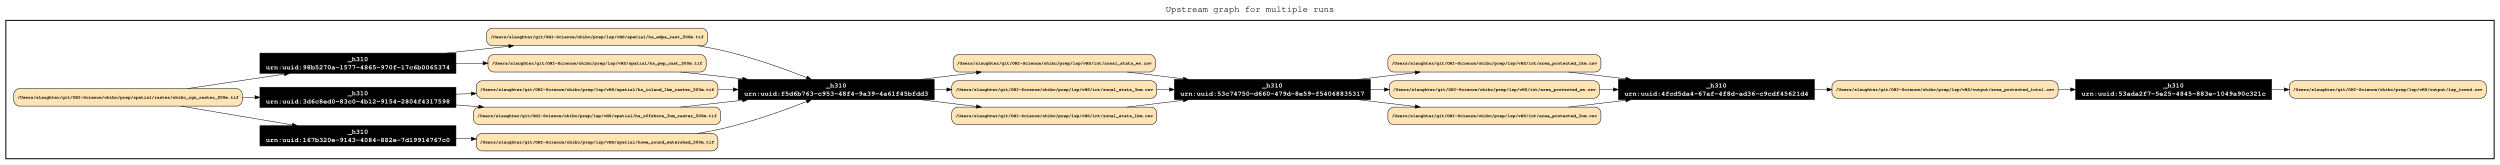
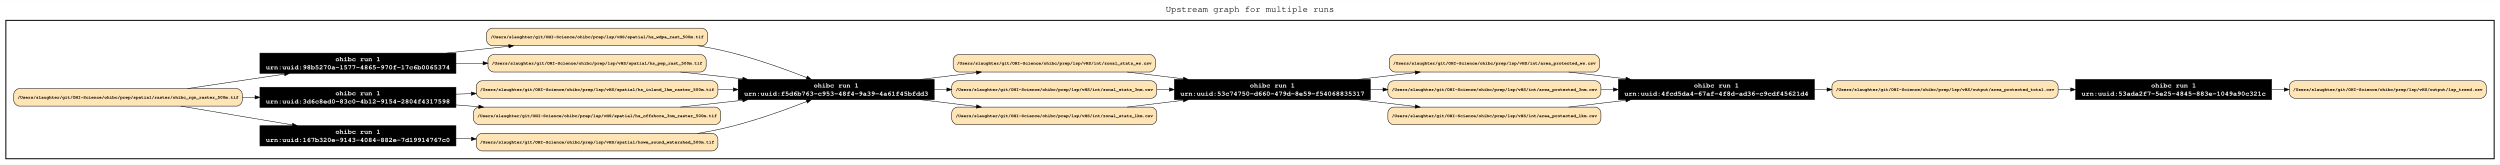
<svg xmlns="http://www.w3.org/2000/svg" width="5131pt" height="338pt" viewBox="0.00 0.00 5131.44 337.60">
  <g id="graph0" class="graph" transform="scale(1 1) rotate(0) translate(4 333.6)">
    <polygon fill="white" stroke="none" points="-4,4 -4,-333.6 5127.44,-333.6 5127.44,4 -4,4" />
    <text text-anchor="middle" x="2561.72" y="-309.4" font-family="Courier,monospace" font-size="18.00">Upstream graph for multiple runs</text>
    <g id="clust1" class="cluster">
      <polygon fill="none" stroke="black" stroke-width="2" points="8,-8 8,-292 5115.44,-292 5115.44,-8 8,-8" />
    </g>
    <g id="clust2" class="cluster">
      <polygon fill="none" stroke="white" stroke-width="2" points="16,-16 16,-284 5107.44,-284 5107.44,-16 16,-16" />
    </g>
    <g id="node1" class="node">
      <polygon fill="black" stroke="black" points="3317.91,-129.2 3317.91,-170.8 3720.25,-170.8 3720.25,-129.2 3317.91,-129.2" />
-       <text text-anchor="middle" x="3519.08" y="-154.2" font-family="Courier,monospace" font-weight="bold" font-size="14.00" fill="white">_h310 </text>
+       <text text-anchor="middle" x="3519.08" y="-154.2" font-family="Courier,monospace" font-weight="bold" font-size="14.00" fill="white">ohibc run 1 </text>
      <text text-anchor="middle" x="3519.08" y="-137.4" font-family="Courier,monospace" font-weight="bold" font-size="14.00" fill="white"> urn:uuid:4fcd5da4-67af-4f8d-ad36-c9cdf45621d4</text>
    </g>
-     <g id="node11" class="node">
+     <g id="node13" class="node">
      <path fill="#ffe4b5" stroke="black" d="M4208.44,-168C4208.44,-168 3768.18,-168 3768.18,-168 3762.18,-168 3756.18,-162 3756.18,-156 3756.18,-156 3756.18,-144 3756.18,-144 3756.18,-138 3762.18,-132 3768.18,-132 3768.18,-132 4208.44,-132 4208.44,-132 4214.44,-132 4220.44,-138 4220.44,-144 4220.44,-144 4220.44,-156 4220.44,-156 4220.44,-162 4214.44,-168 4208.44,-168" />
      <text text-anchor="middle" x="3988.31" y="-147.3" font-family="Courier,monospace" font-weight="bold" font-size="9.00">/Users/slaughter/git/OHI-Science/ohibc/prep/lsp/vHS/output/area_protected_total.csv</text>
    </g>
-     <g id="edge19" class="edge">
+     <g id="edge20" class="edge">
      <path fill="none" stroke="black" d="M3720.26,-150C3728.81,-150 3737.41,-150 3746.03,-150" />
      <polygon fill="black" stroke="black" points="3746.15,-153.5 3756.15,-150 3746.15,-146.5 3746.15,-153.5" />
    </g>
    <g id="node2" class="node">
      <polygon fill="black" stroke="black" points="2406.45,-129.2 2406.45,-170.8 2808.78,-170.8 2808.78,-129.2 2406.45,-129.2" />
-       <text text-anchor="middle" x="2607.61" y="-154.2" font-family="Courier,monospace" font-weight="bold" font-size="14.00" fill="white">_h310 </text>
+       <text text-anchor="middle" x="2607.61" y="-154.2" font-family="Courier,monospace" font-weight="bold" font-size="14.00" fill="white">ohibc run 1 </text>
      <text text-anchor="middle" x="2607.61" y="-137.4" font-family="Courier,monospace" font-weight="bold" font-size="14.00" fill="white"> urn:uuid:53c74750-d660-479d-8e59-f54068835317</text>
    </g>
-     <g id="node12" class="node">
+     <g id="node8" class="node">
      <path fill="#ffe4b5" stroke="black" d="M3269.98,-114C3269.98,-114 2856.72,-114 2856.72,-114 2850.72,-114 2844.72,-108 2844.72,-102 2844.72,-102 2844.72,-90 2844.72,-90 2844.72,-84 2850.72,-78 2856.72,-78 2856.72,-78 3269.98,-78 3269.98,-78 3275.98,-78 3281.98,-84 3281.98,-90 3281.98,-90 3281.98,-102 3281.98,-102 3281.98,-108 3275.98,-114 3269.98,-114" />
-       <text text-anchor="middle" x="3063.35" y="-93.3" font-family="Courier,monospace" font-weight="bold" font-size="9.00">/Users/slaughter/git/OHI-Science/ohibc/prep/lsp/vHS/int/area_protected_3nm.csv</text>
-     </g>
-     <g id="edge20" class="edge">
+       <text text-anchor="middle" x="3063.35" y="-93.3" font-family="Courier,monospace" font-weight="bold" font-size="9.00">/Users/slaughter/git/OHI-Science/ohibc/prep/lsp/vHS/int/area_protected_1km.csv</text>
+     </g>
+     <g id="edge16" class="edge">
      <path fill="none" stroke="black" d="M2783.39,-129.199C2822,-124.604 2862.75,-119.755 2900.81,-115.225" />
      <polygon fill="black" stroke="black" points="2901.43,-118.676 2910.94,-114.019 2900.6,-111.725 2901.43,-118.676" />
    </g>
-     <g id="node15" class="node">
-       <path fill="#ffe4b5" stroke="black" d="M3267.08,-168C3267.08,-168 2859.62,-168 2859.62,-168 2853.62,-168 2847.62,-162 2847.62,-156 2847.62,-156 2847.62,-144 2847.62,-144 2847.62,-138 2853.62,-132 2859.62,-132 2859.62,-132 3267.08,-132 3267.08,-132 3273.08,-132 3279.08,-138 3279.08,-144 3279.08,-144 3279.08,-156 3279.08,-156 3279.08,-162 3273.08,-168 3267.08,-168" />
-       <text text-anchor="middle" x="3063.35" y="-147.3" font-family="Courier,monospace" font-weight="bold" font-size="9.00">/Users/slaughter/git/OHI-Science/ohibc/prep/lsp/vHS/int/area_protected_ws.csv</text>
-     </g>
-     <g id="edge23" class="edge">
-       <path fill="none" stroke="black" d="M2808.95,-150C2818.36,-150 2827.84,-150 2837.31,-150" />
-       <polygon fill="black" stroke="black" points="2837.58,-153.5 2847.58,-150 2837.58,-146.5 2837.58,-153.5" />
-     </g>
-     <g id="node20" class="node">
-       <path fill="#ffe4b5" stroke="black" d="M3269.98,-222C3269.98,-222 2856.72,-222 2856.72,-222 2850.72,-222 2844.72,-216 2844.72,-210 2844.72,-210 2844.72,-198 2844.72,-198 2844.72,-192 2850.72,-186 2856.72,-186 2856.72,-186 3269.98,-186 3269.98,-186 3275.98,-186 3281.98,-192 3281.98,-198 3281.98,-198 3281.98,-210 3281.98,-210 3281.98,-216 3275.98,-222 3269.98,-222" />
-       <text text-anchor="middle" x="3063.35" y="-201.3" font-family="Courier,monospace" font-weight="bold" font-size="9.00">/Users/slaughter/git/OHI-Science/ohibc/prep/lsp/vHS/int/area_protected_1km.csv</text>
-     </g>
-     <g id="edge28" class="edge">
+     <g id="node14" class="node">
+       <path fill="#ffe4b5" stroke="black" d="M3269.98,-168C3269.98,-168 2856.72,-168 2856.72,-168 2850.72,-168 2844.72,-162 2844.72,-156 2844.72,-156 2844.72,-144 2844.72,-144 2844.72,-138 2850.72,-132 2856.72,-132 2856.72,-132 3269.98,-132 3269.98,-132 3275.98,-132 3281.98,-138 3281.98,-144 3281.98,-144 3281.98,-156 3281.98,-156 3281.98,-162 3275.98,-168 3269.98,-168" />
+       <text text-anchor="middle" x="3063.35" y="-147.3" font-family="Courier,monospace" font-weight="bold" font-size="9.00">/Users/slaughter/git/OHI-Science/ohibc/prep/lsp/vHS/int/area_protected_3nm.csv</text>
+     </g>
+     <g id="edge21" class="edge">
+       <path fill="none" stroke="black" d="M2808.95,-150C2817.48,-150 2826.06,-150 2834.65,-150" />
+       <polygon fill="black" stroke="black" points="2834.72,-153.5 2844.72,-150 2834.72,-146.5 2834.72,-153.5" />
+     </g>
+     <g id="node17" class="node">
+       <path fill="#ffe4b5" stroke="black" d="M3267.08,-222C3267.08,-222 2859.62,-222 2859.62,-222 2853.62,-222 2847.62,-216 2847.62,-210 2847.62,-210 2847.62,-198 2847.62,-198 2847.62,-192 2853.62,-186 2859.62,-186 2859.62,-186 3267.08,-186 3267.08,-186 3273.08,-186 3279.08,-192 3279.08,-198 3279.08,-198 3279.08,-210 3279.08,-210 3279.08,-216 3273.08,-222 3267.08,-222" />
+       <text text-anchor="middle" x="3063.35" y="-201.3" font-family="Courier,monospace" font-weight="bold" font-size="9.00">/Users/slaughter/git/OHI-Science/ohibc/prep/lsp/vHS/int/area_protected_ws.csv</text>
+     </g>
+     <g id="edge24" class="edge">
      <path fill="none" stroke="black" d="M2783.39,-170.801C2822,-175.396 2862.75,-180.245 2900.81,-184.775" />
      <polygon fill="black" stroke="black" points="2900.6,-188.275 2910.94,-185.981 2901.43,-181.324 2900.6,-188.275" />
    </g>
    <g id="node3" class="node">
      <polygon fill="black" stroke="black" points="1511.18,-129.2 1511.18,-170.8 1913.51,-170.8 1913.51,-129.2 1511.18,-129.2" />
-       <text text-anchor="middle" x="1712.35" y="-154.2" font-family="Courier,monospace" font-weight="bold" font-size="14.00" fill="white">_h310 </text>
+       <text text-anchor="middle" x="1712.35" y="-154.2" font-family="Courier,monospace" font-weight="bold" font-size="14.00" fill="white">ohibc run 1 </text>
      <text text-anchor="middle" x="1712.35" y="-137.4" font-family="Courier,monospace" font-weight="bold" font-size="14.00" fill="white"> urn:uuid:f5d6b763-c953-48f4-9a39-4a61f45bfdd3</text>
    </g>
-     <g id="node8" class="node">
+     <g id="node10" class="node">
      <path fill="#ffe4b5" stroke="black" d="M2358.41,-114C2358.41,-114 1961.55,-114 1961.55,-114 1955.55,-114 1949.55,-108 1949.55,-102 1949.55,-102 1949.55,-90 1949.55,-90 1949.55,-84 1955.55,-78 1961.55,-78 1961.55,-78 2358.41,-78 2358.41,-78 2364.41,-78 2370.41,-84 2370.41,-90 2370.41,-90 2370.41,-102 2370.41,-102 2370.41,-108 2364.41,-114 2358.41,-114" />
      <text text-anchor="middle" x="2159.98" y="-93.3" font-family="Courier,monospace" font-weight="bold" font-size="9.00">/Users/slaughter/git/OHI-Science/ohibc/prep/lsp/vHS/int/zonal_stats_1km.csv</text>
    </g>
-     <g id="edge16" class="edge">
+     <g id="edge17" class="edge">
      <path fill="none" stroke="black" d="M1885,-129.199C1922.93,-124.604 1962.94,-119.755 2000.32,-115.225" />
      <polygon fill="black" stroke="black" points="2000.77,-118.696 2010.28,-114.019 1999.93,-111.747 2000.77,-118.696" />
    </g>
-     <g id="node13" class="node">
+     <g id="node15" class="node">
      <path fill="#ffe4b5" stroke="black" d="M2358.41,-168C2358.41,-168 1961.55,-168 1961.55,-168 1955.55,-168 1949.55,-162 1949.55,-156 1949.55,-156 1949.55,-144 1949.55,-144 1949.55,-138 1955.55,-132 1961.55,-132 1961.55,-132 2358.41,-132 2358.41,-132 2364.41,-132 2370.41,-138 2370.41,-144 2370.41,-144 2370.41,-156 2370.41,-156 2370.41,-162 2364.41,-168 2358.41,-168" />
      <text text-anchor="middle" x="2159.98" y="-147.3" font-family="Courier,monospace" font-weight="bold" font-size="9.00">/Users/slaughter/git/OHI-Science/ohibc/prep/lsp/vHS/int/zonal_stats_3nm.csv</text>
    </g>
-     <g id="edge21" class="edge">
+     <g id="edge22" class="edge">
      <path fill="none" stroke="black" d="M1913.68,-150C1922.23,-150 1930.84,-150 1939.43,-150" />
      <polygon fill="black" stroke="black" points="1939.52,-153.5 1949.52,-150 1939.52,-146.5 1939.52,-153.5" />
    </g>
-     <g id="node16" class="node">
+     <g id="node18" class="node">
      <path fill="#ffe4b5" stroke="black" d="M2355.51,-222C2355.51,-222 1964.45,-222 1964.45,-222 1958.45,-222 1952.45,-216 1952.45,-210 1952.45,-210 1952.45,-198 1952.45,-198 1952.45,-192 1958.45,-186 1964.45,-186 1964.45,-186 2355.51,-186 2355.51,-186 2361.51,-186 2367.51,-192 2367.51,-198 2367.51,-198 2367.51,-210 2367.51,-210 2367.51,-216 2361.51,-222 2355.51,-222" />
      <text text-anchor="middle" x="2159.98" y="-201.3" font-family="Courier,monospace" font-weight="bold" font-size="9.00">/Users/slaughter/git/OHI-Science/ohibc/prep/lsp/vHS/int/zonal_stats_ws.csv</text>
    </g>
-     <g id="edge24" class="edge">
+     <g id="edge25" class="edge">
      <path fill="none" stroke="black" d="M1885,-170.801C1922.93,-175.396 1962.94,-180.245 2000.32,-184.775" />
      <polygon fill="black" stroke="black" points="1999.93,-188.253 2010.28,-185.981 2000.77,-181.304 1999.93,-188.253" />
    </g>
    <g id="node4" class="node">
      <polygon fill="black" stroke="black" points="529.524,-34.2 529.524,-75.8 931.86,-75.8 931.86,-34.2 529.524,-34.2" />
-       <text text-anchor="middle" x="730.692" y="-59.2" font-family="Courier,monospace" font-weight="bold" font-size="14.00" fill="white">_h310 </text>
+       <text text-anchor="middle" x="730.692" y="-59.2" font-family="Courier,monospace" font-weight="bold" font-size="14.00" fill="white">ohibc run 1 </text>
      <text text-anchor="middle" x="730.692" y="-42.4" font-family="Courier,monospace" font-weight="bold" font-size="14.00" fill="white"> urn:uuid:167b320e-9143-4084-882e-7d19914767c0</text>
    </g>
-     <g id="node14" class="node">
+     <g id="node16" class="node">
      <path fill="#ffe4b5" stroke="black" d="M1457.54,-60C1457.54,-60 985.499,-60 985.499,-60 979.499,-60 973.499,-54 973.499,-48 973.499,-48 973.499,-36 973.499,-36 973.499,-30 979.499,-24 985.499,-24 985.499,-24 1457.54,-24 1457.54,-24 1463.54,-24 1469.54,-30 1469.54,-36 1469.54,-36 1469.54,-48 1469.54,-48 1469.54,-54 1463.54,-60 1457.54,-60" />
      <text text-anchor="middle" x="1221.52" y="-39.3" font-family="Courier,monospace" font-weight="bold" font-size="9.00">/Users/slaughter/git/OHI-Science/ohibc/prep/lsp/vHS/spatial/howe_sound_watershed_500m.tif</text>
    </g>
-     <g id="edge22" class="edge">
+     <g id="edge23" class="edge">
      <path fill="none" stroke="black" d="M931.927,-49.675C942.317,-49.399 952.817,-49.119 963.349,-48.839" />
      <polygon fill="black" stroke="black" points="963.551,-52.335 973.454,-48.571 963.364,-45.338 963.551,-52.335" />
    </g>
    <g id="node5" class="node">
      <polygon fill="black" stroke="black" points="529.524,-113.2 529.524,-154.8 931.86,-154.8 931.86,-113.2 529.524,-113.2" />
-       <text text-anchor="middle" x="730.692" y="-138.2" font-family="Courier,monospace" font-weight="bold" font-size="14.00" fill="white">_h310 </text>
+       <text text-anchor="middle" x="730.692" y="-138.2" font-family="Courier,monospace" font-weight="bold" font-size="14.00" fill="white">ohibc run 1 </text>
      <text text-anchor="middle" x="730.692" y="-121.4" font-family="Courier,monospace" font-weight="bold" font-size="14.00" fill="white"> urn:uuid:3d6c8ed0-83c0-4b12-9154-2804f4317598</text>
    </g>
-     <g id="node10" class="node">
+     <g id="node12" class="node">
      <path fill="#ffe4b5" stroke="black" d="M1463.34,-114C1463.34,-114 979.701,-114 979.701,-114 973.701,-114 967.701,-108 967.701,-102 967.701,-102 967.701,-90 967.701,-90 967.701,-84 973.701,-78 979.701,-78 979.701,-78 1463.34,-78 1463.34,-78 1469.34,-78 1475.34,-84 1475.34,-90 1475.34,-90 1475.34,-102 1475.34,-102 1475.34,-108 1469.34,-114 1463.34,-114" />
      <text text-anchor="middle" x="1221.52" y="-93.3" font-family="Courier,monospace" font-weight="bold" font-size="9.00">/Users/slaughter/git/OHI-Science/ohibc/prep/lsp/vHS/spatial/hs_offshore_3nm_raster_500m.tif</text>
    </g>
-     <g id="edge18" class="edge">
+     <g id="edge19" class="edge">
      <path fill="none" stroke="black" d="M931.927,-118.434C947.284,-117.241 962.881,-116.028 978.465,-114.817" />
      <polygon fill="black" stroke="black" points="979.003,-118.285 988.702,-114.021 978.46,-111.306 979.003,-118.285" />
    </g>
-     <g id="node19" class="node">
+     <g id="node21" class="node">
      <path fill="#ffe4b5" stroke="black" d="M1457.54,-168C1457.54,-168 985.499,-168 985.499,-168 979.499,-168 973.499,-162 973.499,-156 973.499,-156 973.499,-144 973.499,-144 973.499,-138 979.499,-132 985.499,-132 985.499,-132 1457.54,-132 1457.54,-132 1463.54,-132 1469.54,-138 1469.54,-144 1469.54,-144 1469.54,-156 1469.54,-156 1469.54,-162 1463.54,-168 1457.54,-168" />
      <text text-anchor="middle" x="1221.52" y="-147.3" font-family="Courier,monospace" font-weight="bold" font-size="9.00">/Users/slaughter/git/OHI-Science/ohibc/prep/lsp/vHS/spatial/hs_inland_1km_raster_500m.tif</text>
    </g>
-     <g id="edge27" class="edge">
+     <g id="edge28" class="edge">
      <path fill="none" stroke="black" d="M931.927,-140.554C942.317,-140.894 952.817,-141.238 963.349,-141.582" />
      <polygon fill="black" stroke="black" points="963.345,-145.084 973.454,-141.913 963.574,-138.088 963.345,-145.084" />
    </g>
    <g id="node6" class="node">
      <polygon fill="black" stroke="black" points="529.524,-183.2 529.524,-224.8 931.86,-224.8 931.86,-183.2 529.524,-183.2" />
-       <text text-anchor="middle" x="730.692" y="-208.2" font-family="Courier,monospace" font-weight="bold" font-size="14.00" fill="white">_h310 </text>
+       <text text-anchor="middle" x="730.692" y="-208.2" font-family="Courier,monospace" font-weight="bold" font-size="14.00" fill="white">ohibc run 1 </text>
      <text text-anchor="middle" x="730.692" y="-191.4" font-family="Courier,monospace" font-weight="bold" font-size="14.00" fill="white"> urn:uuid:98b5270a-1577-4865-970f-17c6b0065374</text>
    </g>
-     <g id="node9" class="node">
+     <g id="node11" class="node">
      <path fill="#ffe4b5" stroke="black" d="M1433.45,-222C1433.45,-222 1009.59,-222 1009.59,-222 1003.59,-222 997.591,-216 997.591,-210 997.591,-210 997.591,-198 997.591,-198 997.591,-192 1003.59,-186 1009.59,-186 1009.59,-186 1433.45,-186 1433.45,-186 1439.45,-186 1445.45,-192 1445.45,-198 1445.45,-198 1445.45,-210 1445.45,-210 1445.45,-216 1439.45,-222 1433.45,-222" />
      <text text-anchor="middle" x="1221.52" y="-201.3" font-family="Courier,monospace" font-weight="bold" font-size="9.00">/Users/slaughter/git/OHI-Science/ohibc/prep/lsp/vHS/spatial/hs_pep_rast_500m.tif</text>
    </g>
-     <g id="edge17" class="edge">
+     <g id="edge18" class="edge">
      <path fill="none" stroke="black" d="M931.927,-204C950.254,-204 968.923,-204 987.505,-204" />
      <polygon fill="black" stroke="black" points="987.513,-207.5 997.513,-204 987.512,-200.5 987.513,-207.5" />
    </g>
-     <g id="node17" class="node">
+     <g id="node19" class="node">
      <path fill="#ffe4b5" stroke="black" d="M1436.35,-276C1436.35,-276 1006.69,-276 1006.69,-276 1000.69,-276 994.692,-270 994.692,-264 994.692,-264 994.692,-252 994.692,-252 994.692,-246 1000.69,-240 1006.69,-240 1006.69,-240 1436.35,-240 1436.35,-240 1442.35,-240 1448.35,-246 1448.35,-252 1448.35,-252 1448.35,-264 1448.35,-264 1448.35,-270 1442.35,-276 1436.35,-276" />
      <text text-anchor="middle" x="1221.52" y="-255.3" font-family="Courier,monospace" font-weight="bold" font-size="9.00">/Users/slaughter/git/OHI-Science/ohibc/prep/lsp/vHS/spatial/hs_wdpa_rast_500m.tif</text>
    </g>
-     <g id="edge25" class="edge">
+     <g id="edge26" class="edge">
      <path fill="none" stroke="black" d="M912.517,-224.811C931.205,-226.92 949.914,-229.015 967.86,-231 991.271,-233.589 1015.91,-236.273 1040.24,-238.899" />
      <polygon fill="black" stroke="black" points="1039.96,-242.389 1050.28,-239.981 1040.71,-235.429 1039.96,-242.389" />
    </g>
    <g id="node7" class="node">
      <polygon fill="black" stroke="black" points="4256.37,-129.2 4256.37,-170.8 4658.71,-170.8 4658.71,-129.2 4256.37,-129.2" />
-       <text text-anchor="middle" x="4457.54" y="-154.2" font-family="Courier,monospace" font-weight="bold" font-size="14.00" fill="white">_h310 </text>
+       <text text-anchor="middle" x="4457.54" y="-154.2" font-family="Courier,monospace" font-weight="bold" font-size="14.00" fill="white">ohibc run 1 </text>
      <text text-anchor="middle" x="4457.54" y="-137.4" font-family="Courier,monospace" font-weight="bold" font-size="14.00" fill="white"> urn:uuid:53ada2f7-5e25-4845-883e-1049a90c321c</text>
    </g>
-     <g id="node18" class="node">
+     <g id="node20" class="node">
      <path fill="#ffe4b5" stroke="black" d="M5087.31,-168C5087.31,-168 4706.84,-168 4706.84,-168 4700.84,-168 4694.84,-162 4694.84,-156 4694.84,-156 4694.84,-144 4694.84,-144 4694.84,-138 4700.84,-132 4706.84,-132 4706.84,-132 5087.31,-132 5087.31,-132 5093.31,-132 5099.31,-138 5099.31,-144 5099.31,-144 5099.31,-156 5099.31,-156 5099.31,-162 5093.31,-168 5087.31,-168" />
      <text text-anchor="middle" x="4897.08" y="-147.3" font-family="Courier,monospace" font-weight="bold" font-size="9.00">/Users/slaughter/git/OHI-Science/ohibc/prep/lsp/vHS/output/lsp_trend.csv</text>
    </g>
-     <g id="edge26" class="edge">
+     <g id="edge27" class="edge">
      <path fill="none" stroke="black" d="M4658.74,-150C4667.31,-150 4675.92,-150 4684.52,-150" />
      <polygon fill="black" stroke="black" points="4684.6,-153.5 4694.6,-150 4684.6,-146.5 4684.6,-153.5" />
+     </g>
+     <g id="edge10" class="edge">
+       <path fill="none" stroke="black" d="M3215.75,-114.019C3253.24,-118.481 3293.84,-123.313 3332.76,-127.944" />
+       <polygon fill="black" stroke="black" points="3332.8,-131.474 3343.14,-129.181 3333.63,-124.523 3332.8,-131.474" />
+     </g>
+     <g id="node9" class="node">
+       <path fill="#ffe4b5" stroke="black" d="M481.287,-152C481.287,-152 36.238,-152 36.238,-152 30.238,-152 24.238,-146 24.238,-140 24.238,-140 24.238,-128 24.238,-128 24.238,-122 30.238,-116 36.238,-116 36.238,-116 481.287,-116 481.287,-116 487.287,-116 493.287,-122 493.287,-128 493.287,-128 493.287,-140 493.287,-140 493.287,-146 487.287,-152 481.287,-152" />
+       <text text-anchor="middle" x="258.762" y="-131.3" font-family="Courier,monospace" font-weight="bold" font-size="9.00">/Users/slaughter/git/OHI-Science/ohibc/prep/spatial/raster/ohibc_rgn_raster_500m.tif</text>
+     </g>
+     <g id="edge13" class="edge">
+       <path fill="none" stroke="black" d="M366.985,-115.975C434.899,-104.558 523.269,-89.702 595.779,-77.512" />
+       <polygon fill="black" stroke="black" points="596.62,-80.92 605.901,-75.811 595.459,-74.017 596.62,-80.92" />
+     </g>
+     <g id="edge12" class="edge">
+       <path fill="none" stroke="black" d="M493.35,-134C502.043,-134 510.737,-134 519.387,-134" />
+       <polygon fill="black" stroke="black" points="519.517,-137.5 529.517,-134 519.517,-130.5 519.517,-137.5" />
+     </g>
+     <g id="edge11" class="edge">
+       <path fill="none" stroke="black" d="M380.781,-152.027C441.443,-161.063 515.475,-172.091 579.713,-181.659" />
+       <polygon fill="black" stroke="black" points="579.529,-185.17 589.935,-183.182 580.56,-178.247 579.529,-185.17" />
    </g>
    <g id="edge14" class="edge">
      <path fill="none" stroke="black" d="M2309.68,-114.019C2346.51,-118.481 2386.38,-123.313 2424.6,-127.944" />
      <polygon fill="black" stroke="black" points="2424.45,-131.452 2434.8,-129.181 2425.3,-124.503 2424.45,-131.452" />
    </g>
    <g id="edge15" class="edge">
      <path fill="none" stroke="black" d="M1392.76,-185.981C1420.32,-183.014 1448.54,-179.946 1475.18,-177 1489.9,-175.372 1505.13,-173.67 1520.45,-171.946" />
      <polygon fill="black" stroke="black" points="1520.98,-175.409 1530.52,-170.811 1520.19,-168.453 1520.98,-175.409" />
    </g>
    <g id="edge1" class="edge">
      <path fill="none" stroke="black" d="M1392.76,-114.019C1420.32,-116.986 1448.54,-120.054 1475.18,-123 1489.9,-124.628 1505.13,-126.33 1520.45,-128.054" />
      <polygon fill="black" stroke="black" points="1520.19,-131.547 1530.52,-129.189 1520.98,-124.591 1520.19,-131.547" />
    </g>
    <g id="edge2" class="edge">
      <path fill="none" stroke="black" d="M4220.53,-150C4229.11,-150 4237.7,-150 4246.25,-150" />
      <polygon fill="black" stroke="black" points="4246.26,-153.5 4256.26,-150 4246.26,-146.5 4246.26,-153.5" />
    </g>
    <g id="edge3" class="edge">
-       <path fill="none" stroke="black" d="M3215.75,-114.019C3253.24,-118.481 3293.84,-123.313 3332.76,-127.944" />
-       <polygon fill="black" stroke="black" points="3332.8,-131.474 3343.14,-129.181 3333.63,-124.523 3332.8,-131.474" />
+       <path fill="none" stroke="black" d="M3282.24,-150C3290.64,-150 3299.06,-150 3307.45,-150" />
+       <polygon fill="black" stroke="black" points="3307.66,-153.5 3317.66,-150 3307.66,-146.5 3307.66,-153.5" />
    </g>
    <g id="edge4" class="edge">
      <path fill="none" stroke="black" d="M2370.42,-150C2379.03,-150 2387.66,-150 2396.27,-150" />
      <polygon fill="black" stroke="black" points="2396.36,-153.5 2406.36,-150 2396.36,-146.5 2396.36,-153.5" />
    </g>
    <g id="edge5" class="edge">
      <path fill="none" stroke="black" d="M1427.92,-60.033C1443.98,-62.635 1459.89,-65.606 1475.18,-69 1536.74,-82.665 1604.6,-106.956 1651.72,-125.384" />
      <polygon fill="black" stroke="black" points="1650.57,-128.692 1661.15,-129.104 1653.13,-122.18 1650.57,-128.692" />
    </g>
    <g id="edge6" class="edge">
-       <path fill="none" stroke="black" d="M3279.25,-150C3288.67,-150 3298.12,-150 3307.53,-150" />
-       <polygon fill="black" stroke="black" points="3307.72,-153.5 3317.72,-150 3307.72,-146.5 3307.72,-153.5" />
+       <path fill="none" stroke="black" d="M3215.75,-185.981C3253.24,-181.519 3293.84,-176.687 3332.76,-172.056" />
+       <polygon fill="black" stroke="black" points="3333.63,-175.477 3343.14,-170.819 3332.8,-168.526 3333.63,-175.477" />
    </g>
    <g id="edge7" class="edge">
      <path fill="none" stroke="black" d="M2309.68,-185.981C2346.51,-181.519 2386.38,-176.687 2424.6,-172.056" />
      <polygon fill="black" stroke="black" points="2425.3,-175.497 2434.8,-170.819 2424.45,-168.548 2425.3,-175.497" />
    </g>
    <g id="edge8" class="edge">
      <path fill="none" stroke="black" d="M1427.92,-239.967C1443.98,-237.365 1459.89,-234.394 1475.18,-231 1536.74,-217.335 1604.6,-193.044 1651.72,-174.616" />
      <polygon fill="black" stroke="black" points="1653.13,-177.82 1661.15,-170.896 1650.57,-171.308 1653.13,-177.82" />
    </g>
    <g id="edge9" class="edge">
      <path fill="none" stroke="black" d="M1469.8,-150C1480.19,-150 1490.57,-150 1500.87,-150" />
      <polygon fill="black" stroke="black" points="1501.14,-153.5 1511.14,-150 1501.14,-146.5 1501.14,-153.5" />
    </g>
-     <g id="edge10" class="edge">
-       <path fill="none" stroke="black" d="M3215.75,-185.981C3253.24,-181.519 3293.84,-176.687 3332.76,-172.056" />
-       <polygon fill="black" stroke="black" points="3333.63,-175.477 3343.14,-170.819 3332.8,-168.526 3333.63,-175.477" />
-     </g>
-     <g id="node21" class="node">
-       <path fill="#ffe4b5" stroke="black" d="M481.287,-152C481.287,-152 36.238,-152 36.238,-152 30.238,-152 24.238,-146 24.238,-140 24.238,-140 24.238,-128 24.238,-128 24.238,-122 30.238,-116 36.238,-116 36.238,-116 481.287,-116 481.287,-116 487.287,-116 493.287,-122 493.287,-128 493.287,-128 493.287,-140 493.287,-140 493.287,-146 487.287,-152 481.287,-152" />
-       <text text-anchor="middle" x="258.762" y="-131.3" font-family="Courier,monospace" font-weight="bold" font-size="9.00">/Users/slaughter/git/OHI-Science/ohibc/prep/spatial/raster/ohibc_rgn_raster_500m.tif</text>
-     </g>
-     <g id="edge13" class="edge">
-       <path fill="none" stroke="black" d="M366.985,-115.975C434.899,-104.558 523.269,-89.702 595.779,-77.512" />
-       <polygon fill="black" stroke="black" points="596.62,-80.92 605.901,-75.811 595.459,-74.017 596.62,-80.92" />
-     </g>
-     <g id="edge12" class="edge">
-       <path fill="none" stroke="black" d="M493.35,-134C502.043,-134 510.737,-134 519.387,-134" />
-       <polygon fill="black" stroke="black" points="519.517,-137.5 529.517,-134 519.517,-130.5 519.517,-137.5" />
-     </g>
-     <g id="edge11" class="edge">
-       <path fill="none" stroke="black" d="M380.781,-152.027C441.443,-161.063 515.475,-172.091 579.713,-181.659" />
-       <polygon fill="black" stroke="black" points="579.529,-185.17 589.935,-183.182 580.56,-178.247 579.529,-185.17" />
-     </g>
  </g>
</svg>
